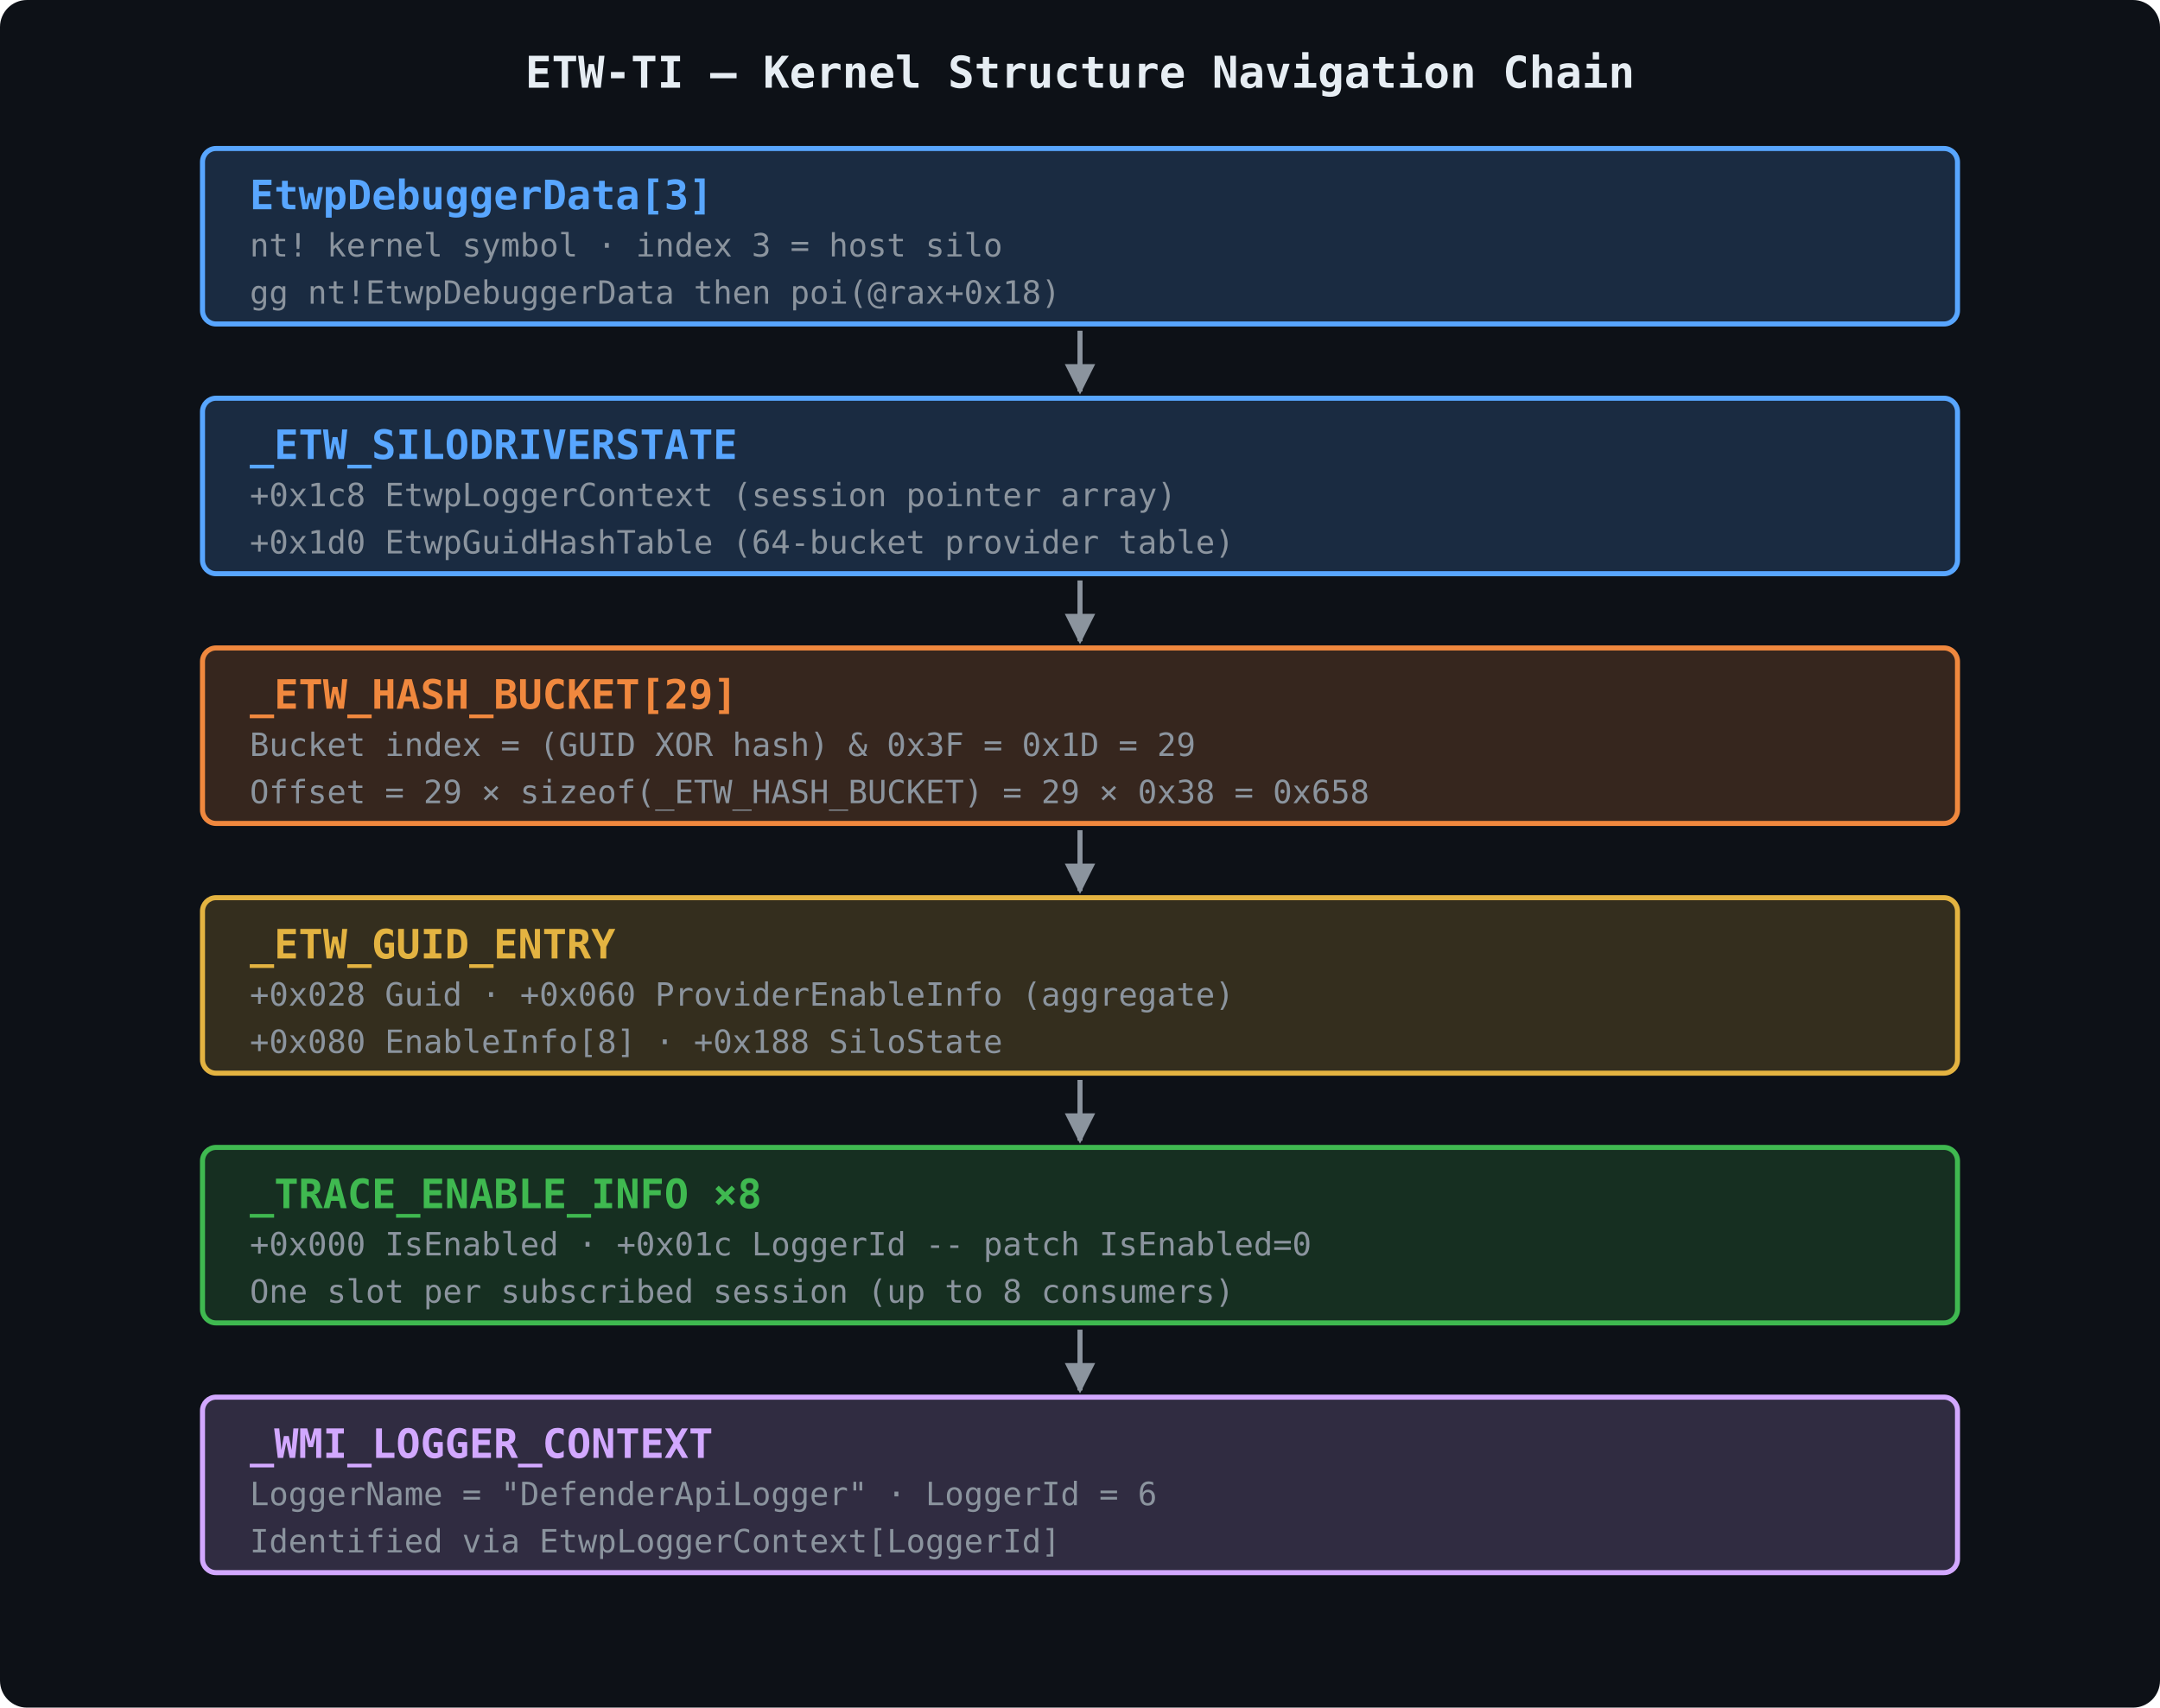
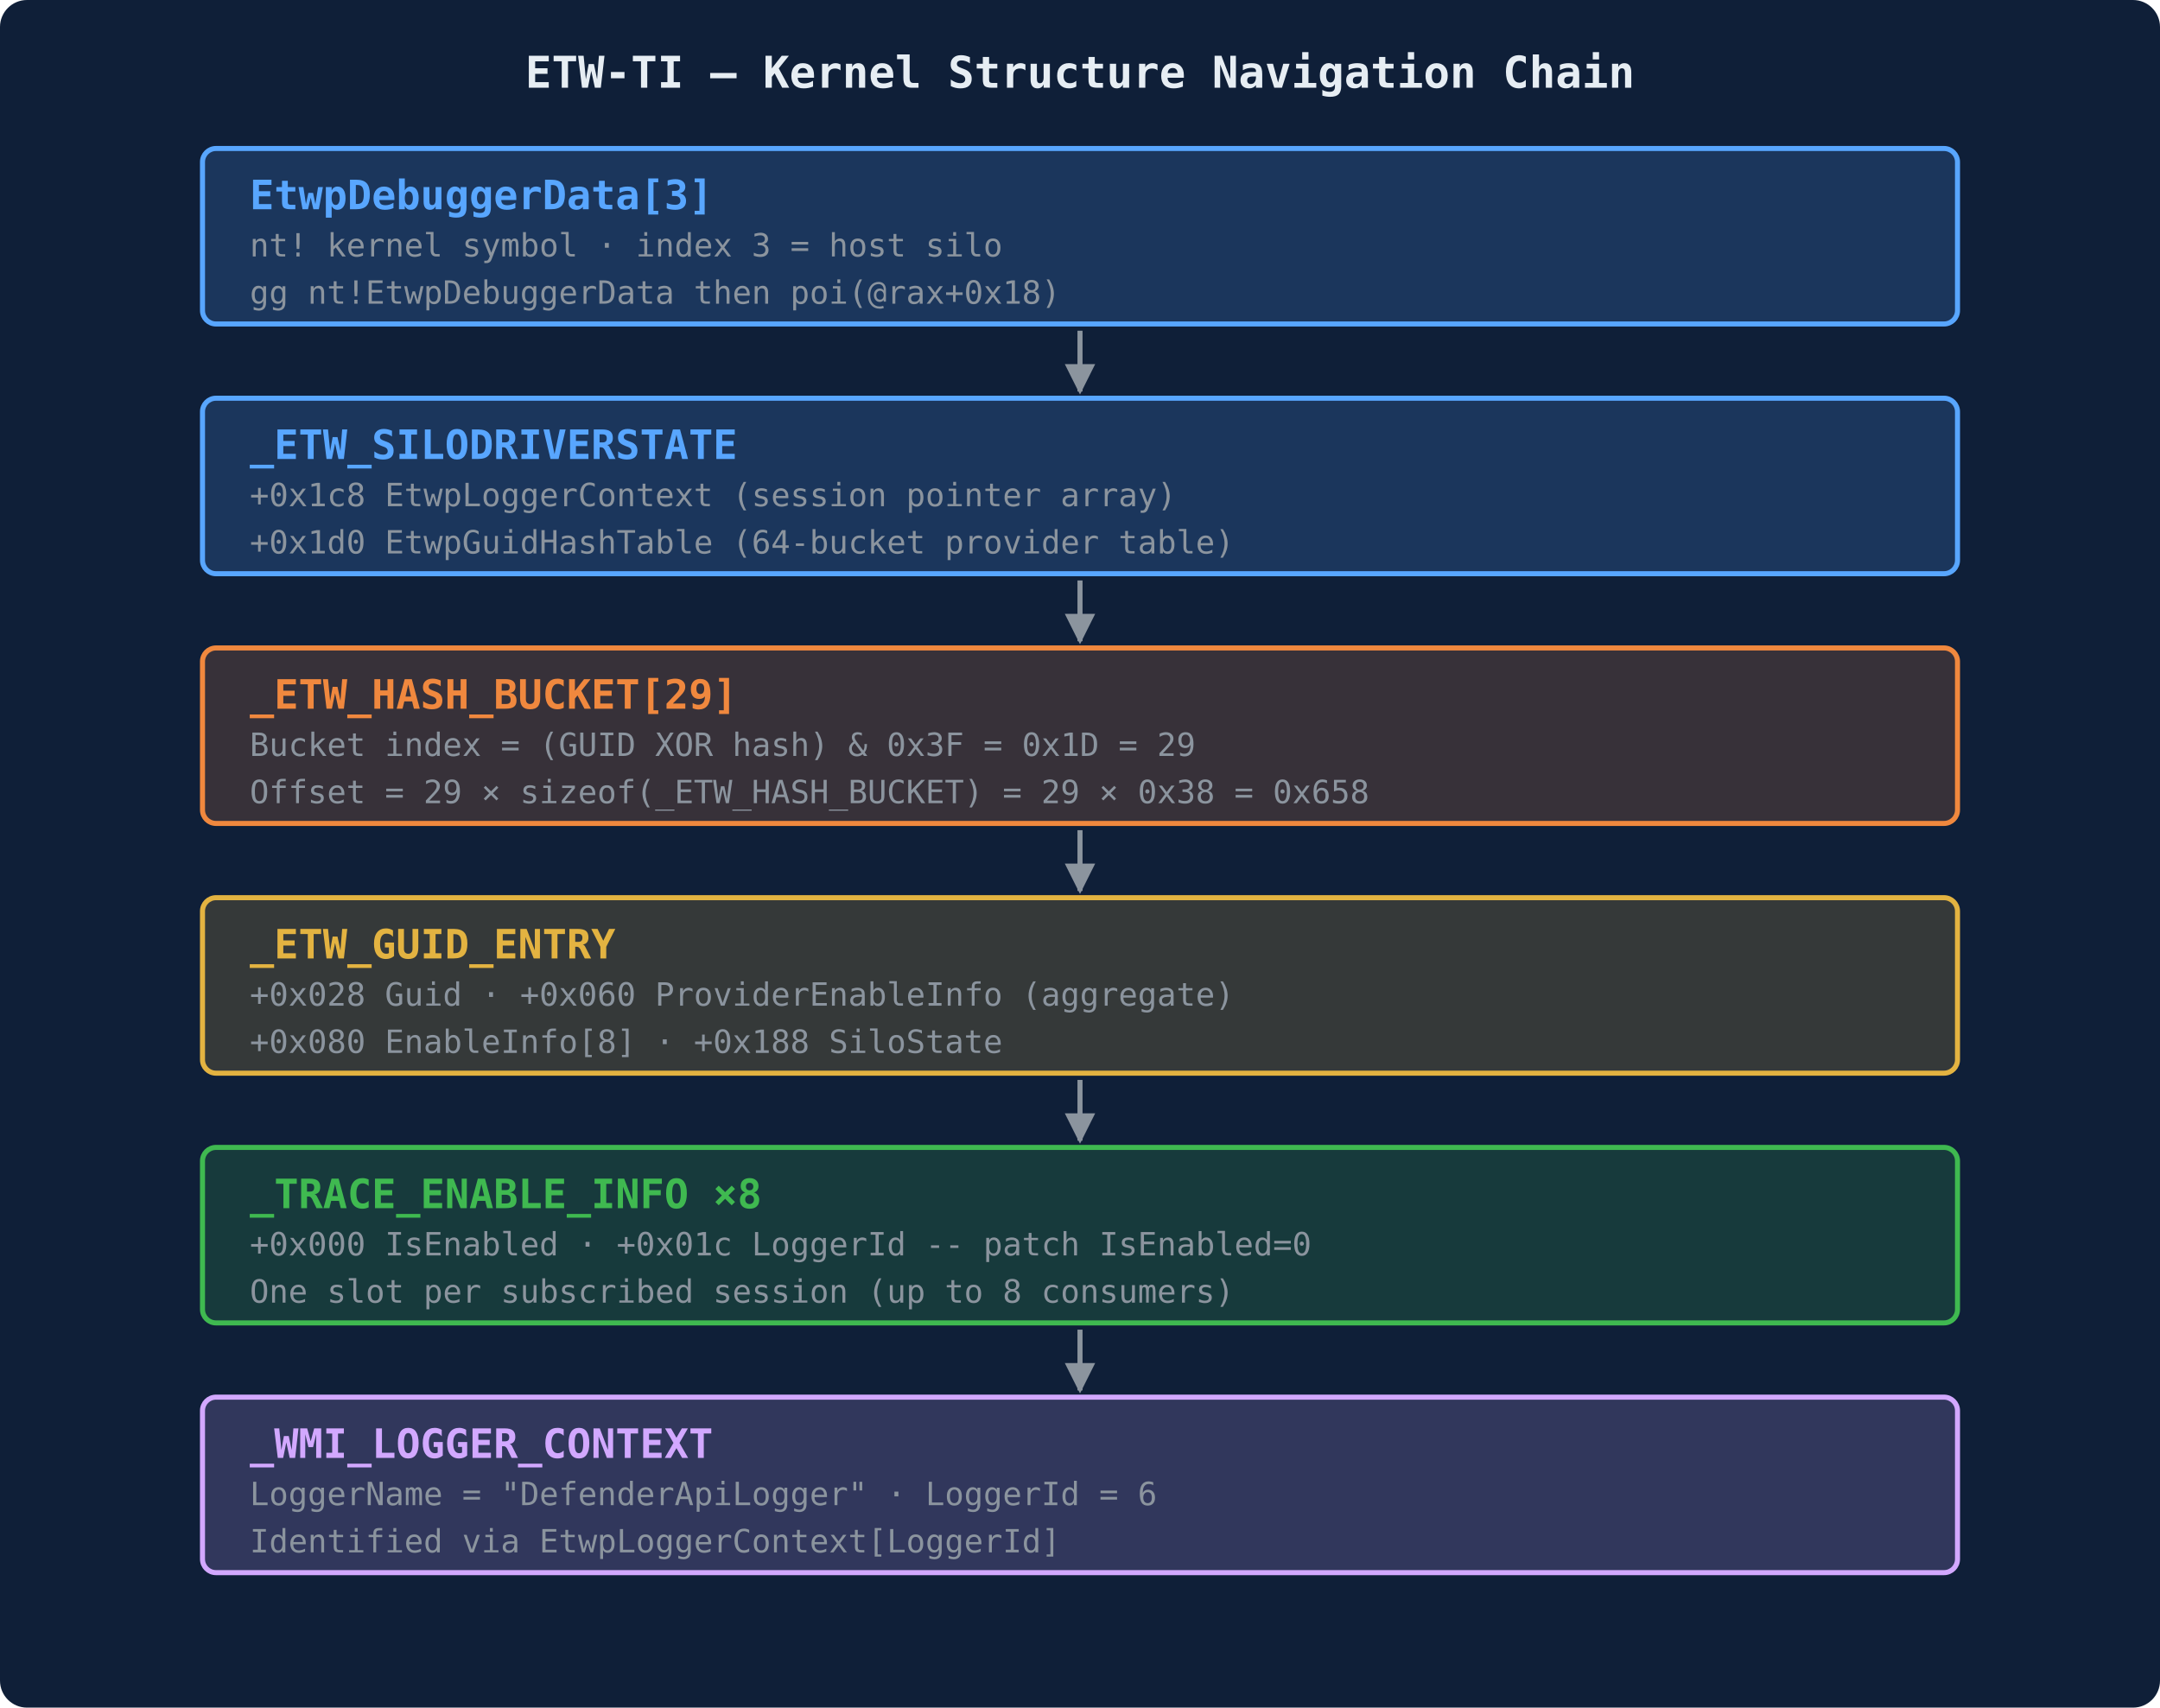
<svg xmlns="http://www.w3.org/2000/svg" width="640" height="506" viewBox="0 0 640 506">
-   <rect x="0" y="0" width="640" height="506" fill="#0d1117" stroke="none" stroke-width="0" rx="8" />
+   <rect x="0" y="0" width="640" height="506" fill="#0f1f38" stroke="none" stroke-width="0" rx="8" />
  <text x="320" y="26" fill="#e6edf3" font-size="13" font-family="JetBrains Mono,Consolas,monospace" font-weight="bold" text-anchor="middle">ETW-TI — Kernel Structure Navigation Chain</text>
  <defs>
    <marker id="da" viewBox="0 0 10 10" refX="9" refY="5" markerWidth="6" markerHeight="6" orient="auto">
      <path d="M0,0 L10,5 L0,10 z" fill="#8b949e" />
    </marker>
  </defs>
  <rect x="60" y="44" width="520" height="52" fill="rgba(88,166,255,0.18)" stroke="#58a6ff" stroke-width="1.5" rx="4" />
  <text x="74" y="62" fill="#58a6ff" font-size="12" font-family="JetBrains Mono,Consolas,monospace" font-weight="bold">EtwpDebuggerData[3]</text>
  <text x="74" y="76" fill="#8b949e" font-size="9.5" font-family="JetBrains Mono,Consolas,monospace">nt! kernel symbol  ·  index 3 = host silo</text>
  <text x="74" y="90" fill="#8b949e" font-size="9.5" font-family="JetBrains Mono,Consolas,monospace">gg nt!EtwpDebuggerData  then  poi(@rax+0x18)</text>
  <line x1="320" y1="98" x2="320" y2="116" stroke="#8b949e" stroke-width="1.5" marker-end="url(#da)" />
  <rect x="60" y="118" width="520" height="52" fill="rgba(88,166,255,0.18)" stroke="#58a6ff" stroke-width="1.5" rx="4" />
  <text x="74" y="136" fill="#58a6ff" font-size="12" font-family="JetBrains Mono,Consolas,monospace" font-weight="bold">_ETW_SILODRIVERSTATE</text>
  <text x="74" y="150" fill="#8b949e" font-size="9.5" font-family="JetBrains Mono,Consolas,monospace">+0x1c8  EtwpLoggerContext  (session pointer array)</text>
  <text x="74" y="164" fill="#8b949e" font-size="9.5" font-family="JetBrains Mono,Consolas,monospace">+0x1d0  EtwpGuidHashTable  (64-bucket provider table)</text>
  <line x1="320" y1="172" x2="320" y2="190" stroke="#8b949e" stroke-width="1.5" marker-end="url(#da)" />
  <rect x="60" y="192" width="520" height="52" fill="rgba(240,136,62,0.18)" stroke="#f0883e" stroke-width="1.5" rx="4" />
  <text x="74" y="210" fill="#f0883e" font-size="12" font-family="JetBrains Mono,Consolas,monospace" font-weight="bold">_ETW_HASH_BUCKET[29]</text>
  <text x="74" y="224" fill="#8b949e" font-size="9.5" font-family="JetBrains Mono,Consolas,monospace">Bucket index = (GUID XOR hash) &amp; 0x3F = 0x1D = 29</text>
  <text x="74" y="238" fill="#8b949e" font-size="9.5" font-family="JetBrains Mono,Consolas,monospace">Offset = 29 × sizeof(_ETW_HASH_BUCKET) = 29 × 0x38 = 0x658</text>
  <line x1="320" y1="246" x2="320" y2="264" stroke="#8b949e" stroke-width="1.5" marker-end="url(#da)" />
  <rect x="60" y="266" width="520" height="52" fill="rgba(227,179,65,0.18)" stroke="#e3b341" stroke-width="1.5" rx="4" />
  <text x="74" y="284" fill="#e3b341" font-size="12" font-family="JetBrains Mono,Consolas,monospace" font-weight="bold">_ETW_GUID_ENTRY</text>
  <text x="74" y="298" fill="#8b949e" font-size="9.5" font-family="JetBrains Mono,Consolas,monospace">+0x028 Guid  ·  +0x060 ProviderEnableInfo (aggregate)</text>
  <text x="74" y="312" fill="#8b949e" font-size="9.5" font-family="JetBrains Mono,Consolas,monospace">+0x080 EnableInfo[8]  ·  +0x188 SiloState</text>
  <line x1="320" y1="320" x2="320" y2="338" stroke="#8b949e" stroke-width="1.5" marker-end="url(#da)" />
  <rect x="60" y="340" width="520" height="52" fill="rgba(63,185,80,0.18)" stroke="#3fb950" stroke-width="1.5" rx="4" />
  <text x="74" y="358" fill="#3fb950" font-size="12" font-family="JetBrains Mono,Consolas,monospace" font-weight="bold">_TRACE_ENABLE_INFO  ×8</text>
  <text x="74" y="372" fill="#8b949e" font-size="9.5" font-family="JetBrains Mono,Consolas,monospace">+0x000 IsEnabled  ·  +0x01c LoggerId  -- patch IsEnabled=0</text>
  <text x="74" y="386" fill="#8b949e" font-size="9.5" font-family="JetBrains Mono,Consolas,monospace">One slot per subscribed session (up to 8 consumers)</text>
  <line x1="320" y1="394" x2="320" y2="412" stroke="#8b949e" stroke-width="1.5" marker-end="url(#da)" />
  <rect x="60" y="414" width="520" height="52" fill="rgba(210,168,255,0.18)" stroke="#d2a8ff" stroke-width="1.5" rx="4" />
  <text x="74" y="432" fill="#d2a8ff" font-size="12" font-family="JetBrains Mono,Consolas,monospace" font-weight="bold">_WMI_LOGGER_CONTEXT</text>
  <text x="74" y="446" fill="#8b949e" font-size="9.5" font-family="JetBrains Mono,Consolas,monospace">LoggerName = "DefenderApiLogger"  ·  LoggerId = 6</text>
  <text x="74" y="460" fill="#8b949e" font-size="9.5" font-family="JetBrains Mono,Consolas,monospace">Identified via EtwpLoggerContext[LoggerId]</text>
</svg>
